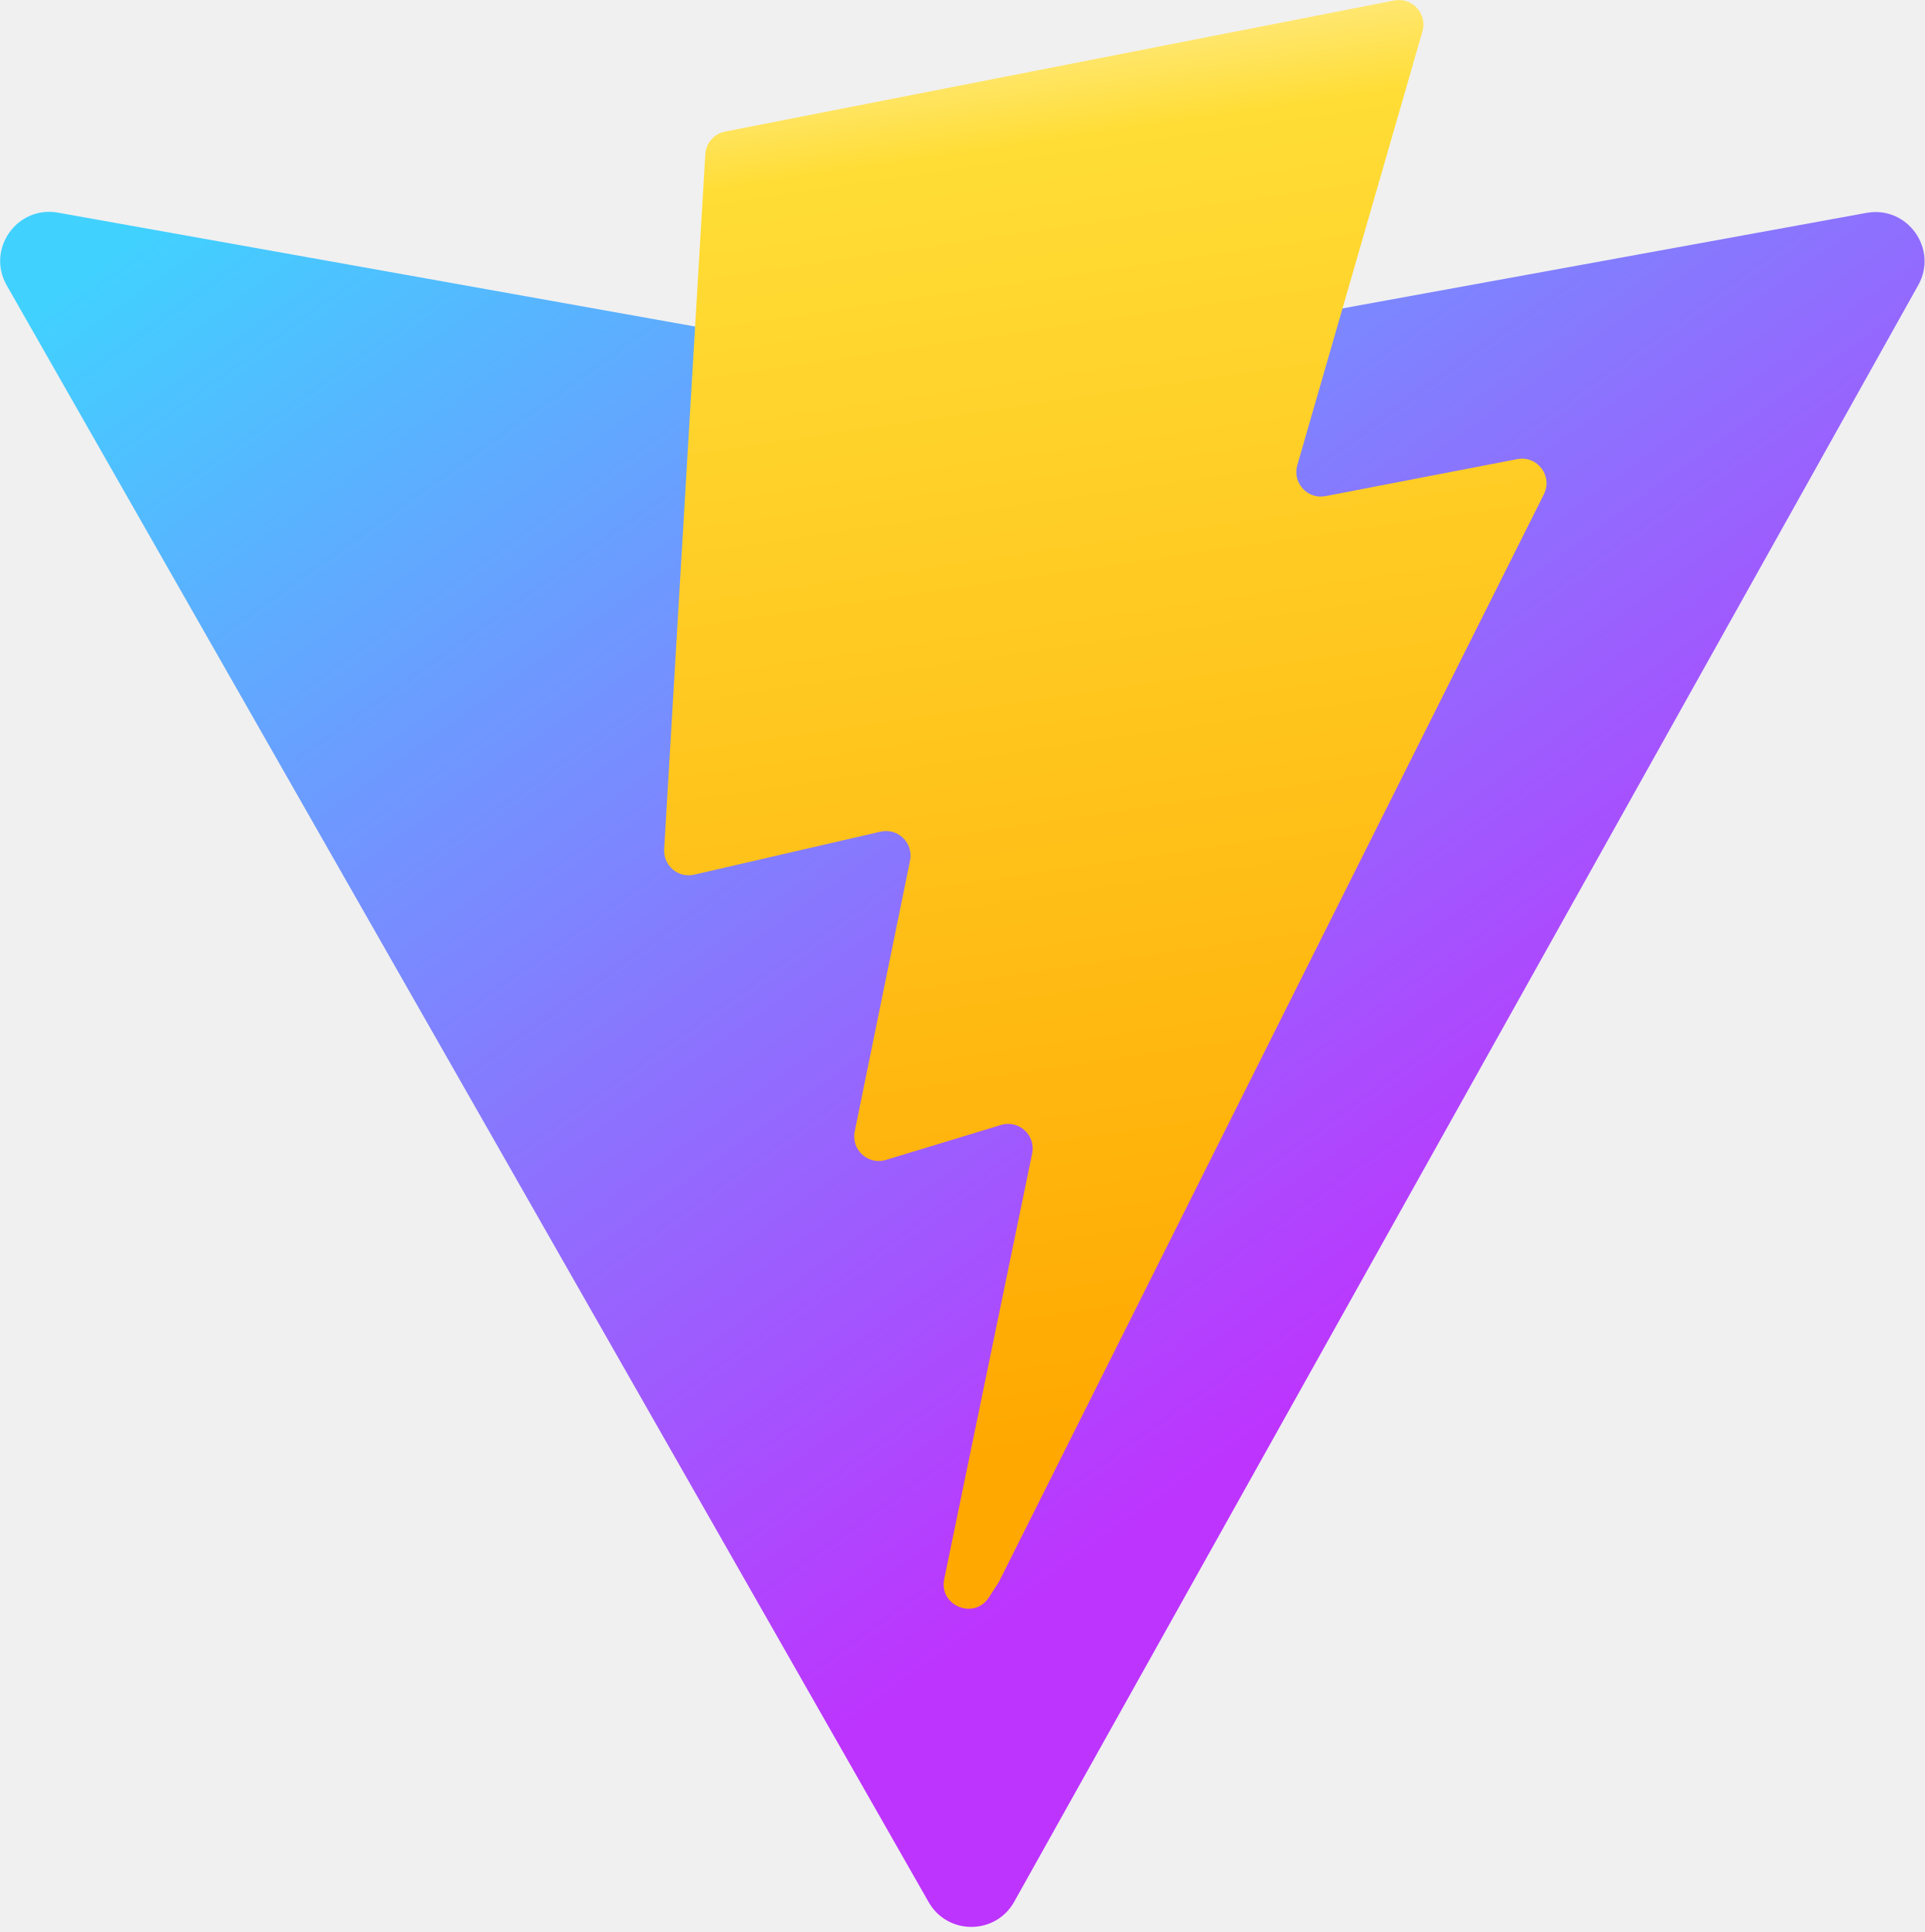
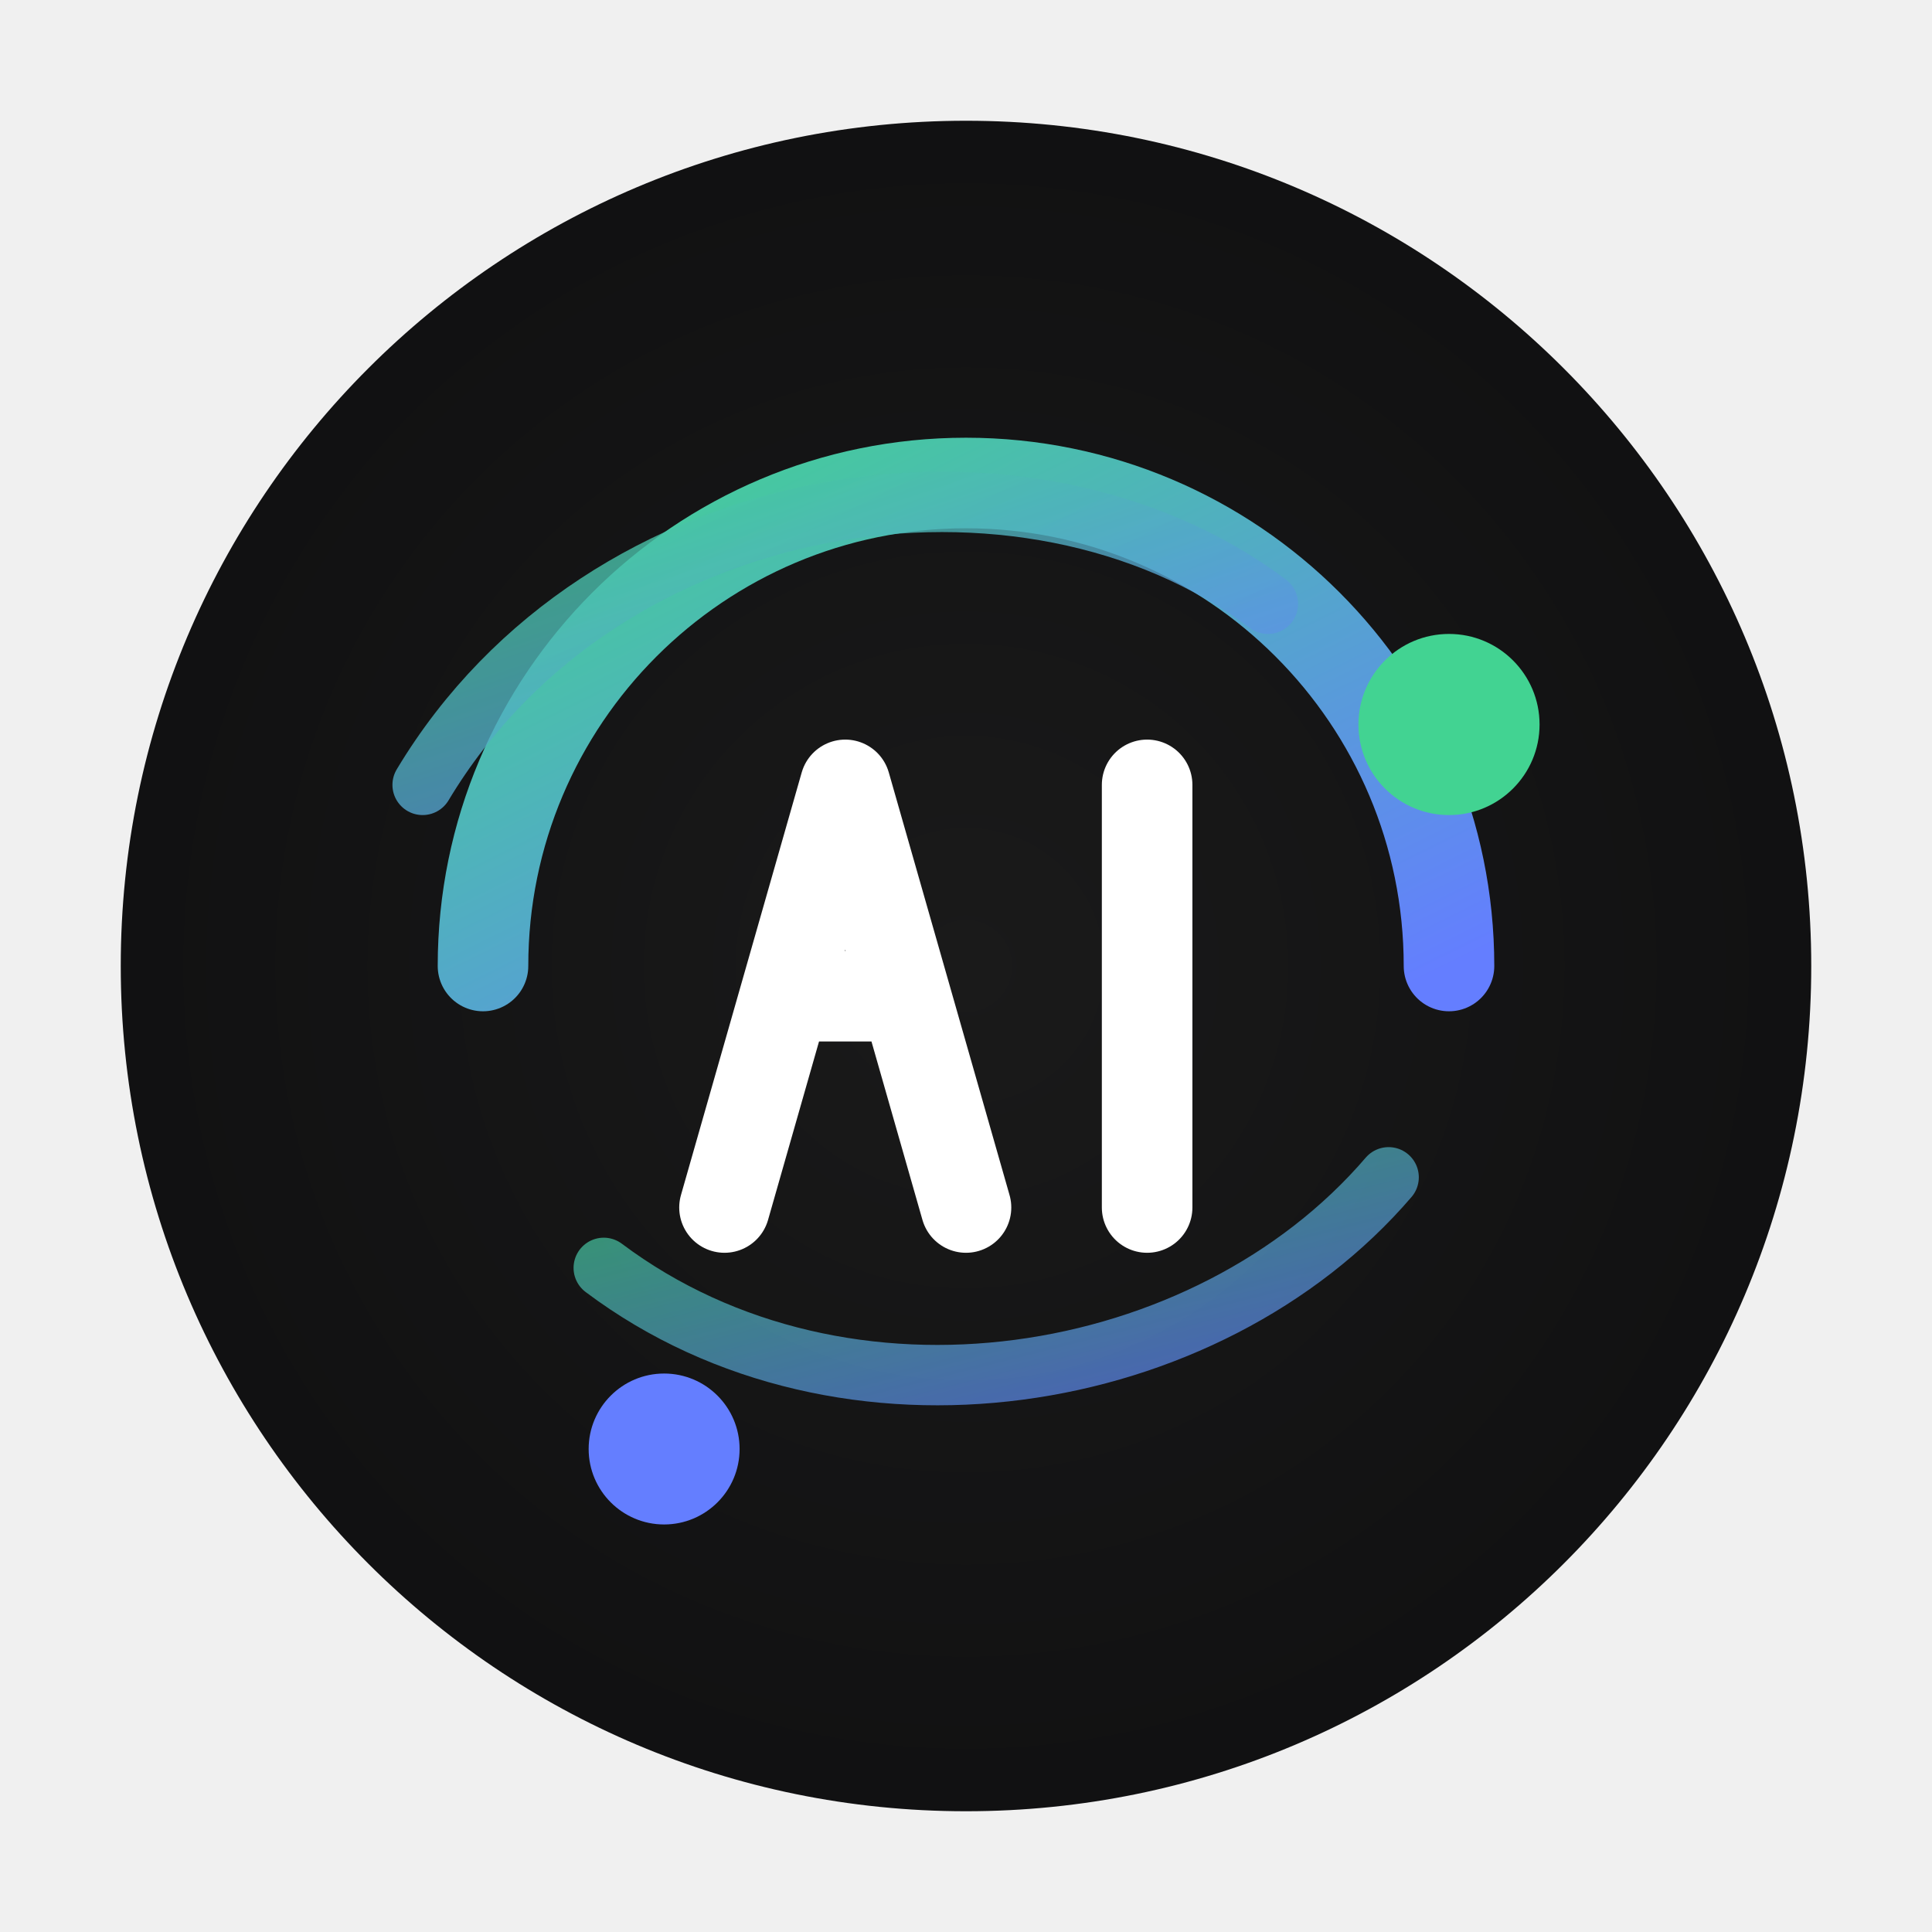
- <svg xmlns="http://www.w3.org/2000/svg" aria-hidden="true" role="img" class="iconify iconify--logos" width="31.88" height="32" preserveAspectRatio="xMidYMid meet" viewBox="0 0 256 257">
+ <svg xmlns="http://www.w3.org/2000/svg" viewBox="0 0 64 64" width="64" height="64">
  <defs>
-     <linearGradient id="IconifyId1813088fe1fbc01fb466" x1="-.828%" x2="57.636%" y1="7.652%" y2="78.411%">
-       <stop offset="0%" stop-color="#41D1FF" />
-       <stop offset="100%" stop-color="#BD34FE" />
+     <linearGradient id="g" x1="0" y1="0" x2="1" y2="1">
+       <stop offset="0" stop-color="#42d392" />
+       <stop offset="1" stop-color="#647eff" />
    </linearGradient>
-     <linearGradient id="IconifyId1813088fe1fbc01fb467" x1="43.376%" x2="50.316%" y1="2.242%" y2="89.03%">
-       <stop offset="0%" stop-color="#FFEA83" />
-       <stop offset="8.333%" stop-color="#FFDD35" />
-       <stop offset="100%" stop-color="#FFA800" />
-     </linearGradient>
+     <radialGradient id="bg" cx="50%" cy="50%" r="60%">
+       <stop offset="0" stop-color="#1a1a1a" />
+       <stop offset="1" stop-color="#0f0f10" />
+     </radialGradient>
  </defs>
-   <path fill="url(#IconifyId1813088fe1fbc01fb466)" d="M255.153 37.938L134.897 252.976c-2.483 4.44-8.862 4.466-11.382.048L.875 37.958c-2.746-4.814 1.371-10.646 6.827-9.67l120.385 21.517a6.537 6.537 0 0 0 2.322-.004l117.867-21.483c5.438-.991 9.574 4.796 6.877 9.62Z" />
-   <path fill="url(#IconifyId1813088fe1fbc01fb467)" d="M185.432.063L96.44 17.501a3.268 3.268 0 0 0-2.634 3.014l-5.474 92.456a3.268 3.268 0 0 0 3.997 3.378l24.777-5.718c2.318-.535 4.413 1.507 3.936 3.838l-7.361 36.047c-.495 2.426 1.782 4.5 4.151 3.78l15.304-4.649c2.372-.72 4.652 1.36 4.15 3.788l-11.698 56.621c-.732 3.542 3.979 5.473 5.943 2.437l1.313-2.028l72.516-144.72c1.215-2.423-.88-5.186-3.54-4.672l-25.505 4.922c-2.396.462-4.435-1.77-3.759-4.114l16.646-57.705c.677-2.35-1.37-4.583-3.769-4.113Z" />
+   <circle cx="32" cy="32" r="28" fill="url(#bg)" />
+   <path d="M16 32a16 16 0 0 1 32 0" fill="none" stroke="url(#g)" stroke-width="3" stroke-linecap="round" />
+   <path d="M14 26c6-10 20-12 28-6" fill="none" stroke="url(#g)" stroke-width="2" stroke-linecap="round" opacity="0.8" />
+   <path d="M20 42c8 6 20 4 26-3" fill="none" stroke="url(#g)" stroke-width="2" stroke-linecap="round" opacity="0.7" />
+   <circle cx="48" cy="24" r="3" fill="#42d392" />
+   <circle cx="22" cy="48" r="2.5" fill="#647eff" />
+   <g fill="none" stroke="#ffffff" stroke-width="3" stroke-linecap="round" stroke-linejoin="round">
+     <path d="M24 40 L28 26 L32 40 M26 33 L30 33" />
+     <path d="M38 26 L38 40" />
+   </g>
</svg>
